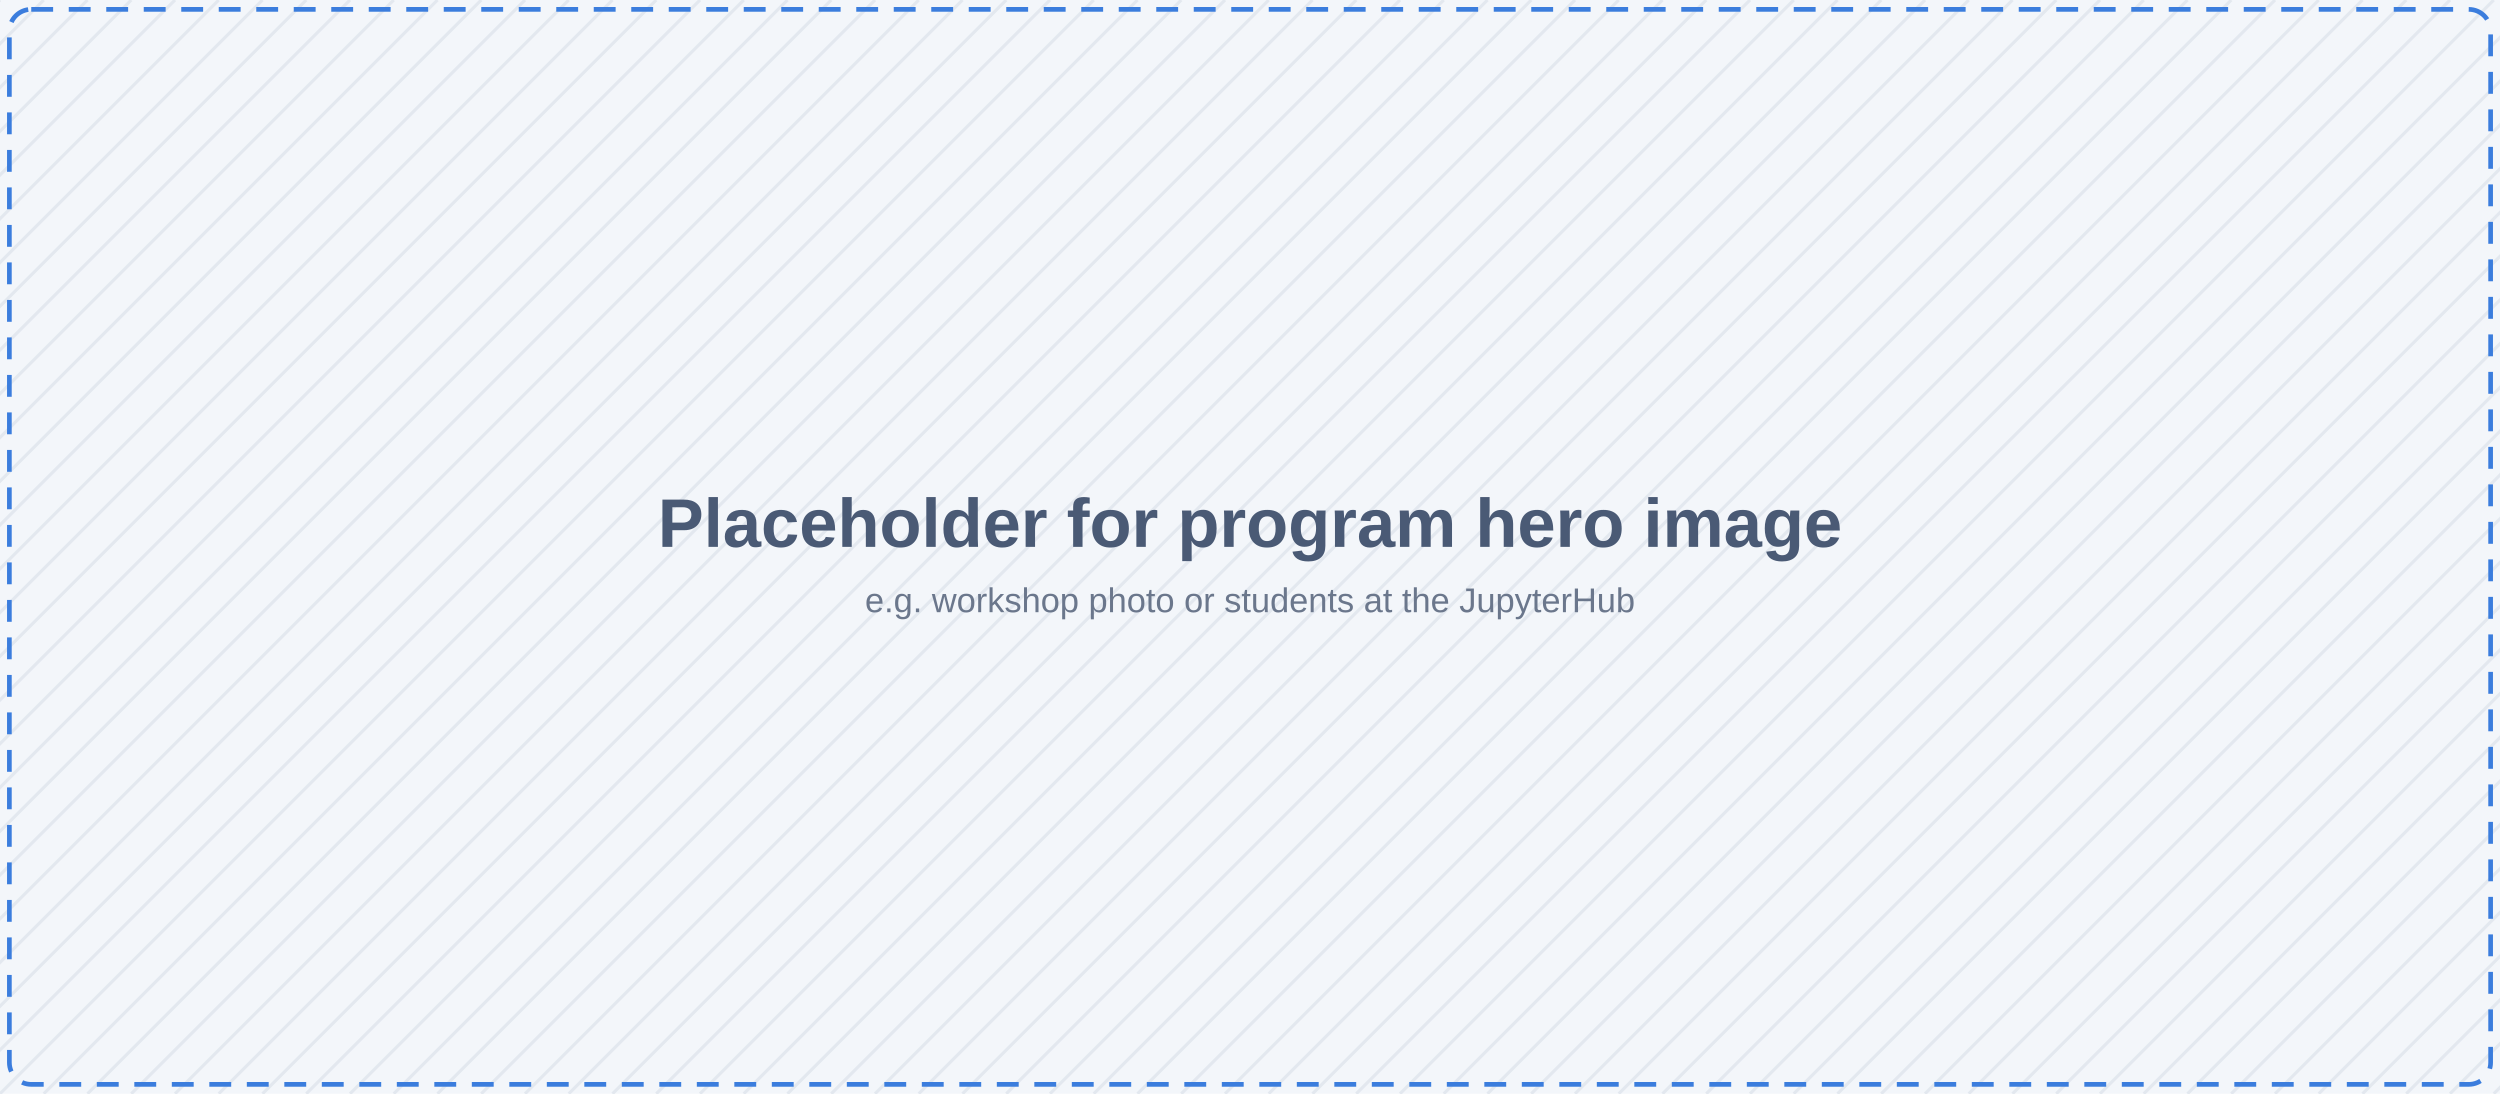
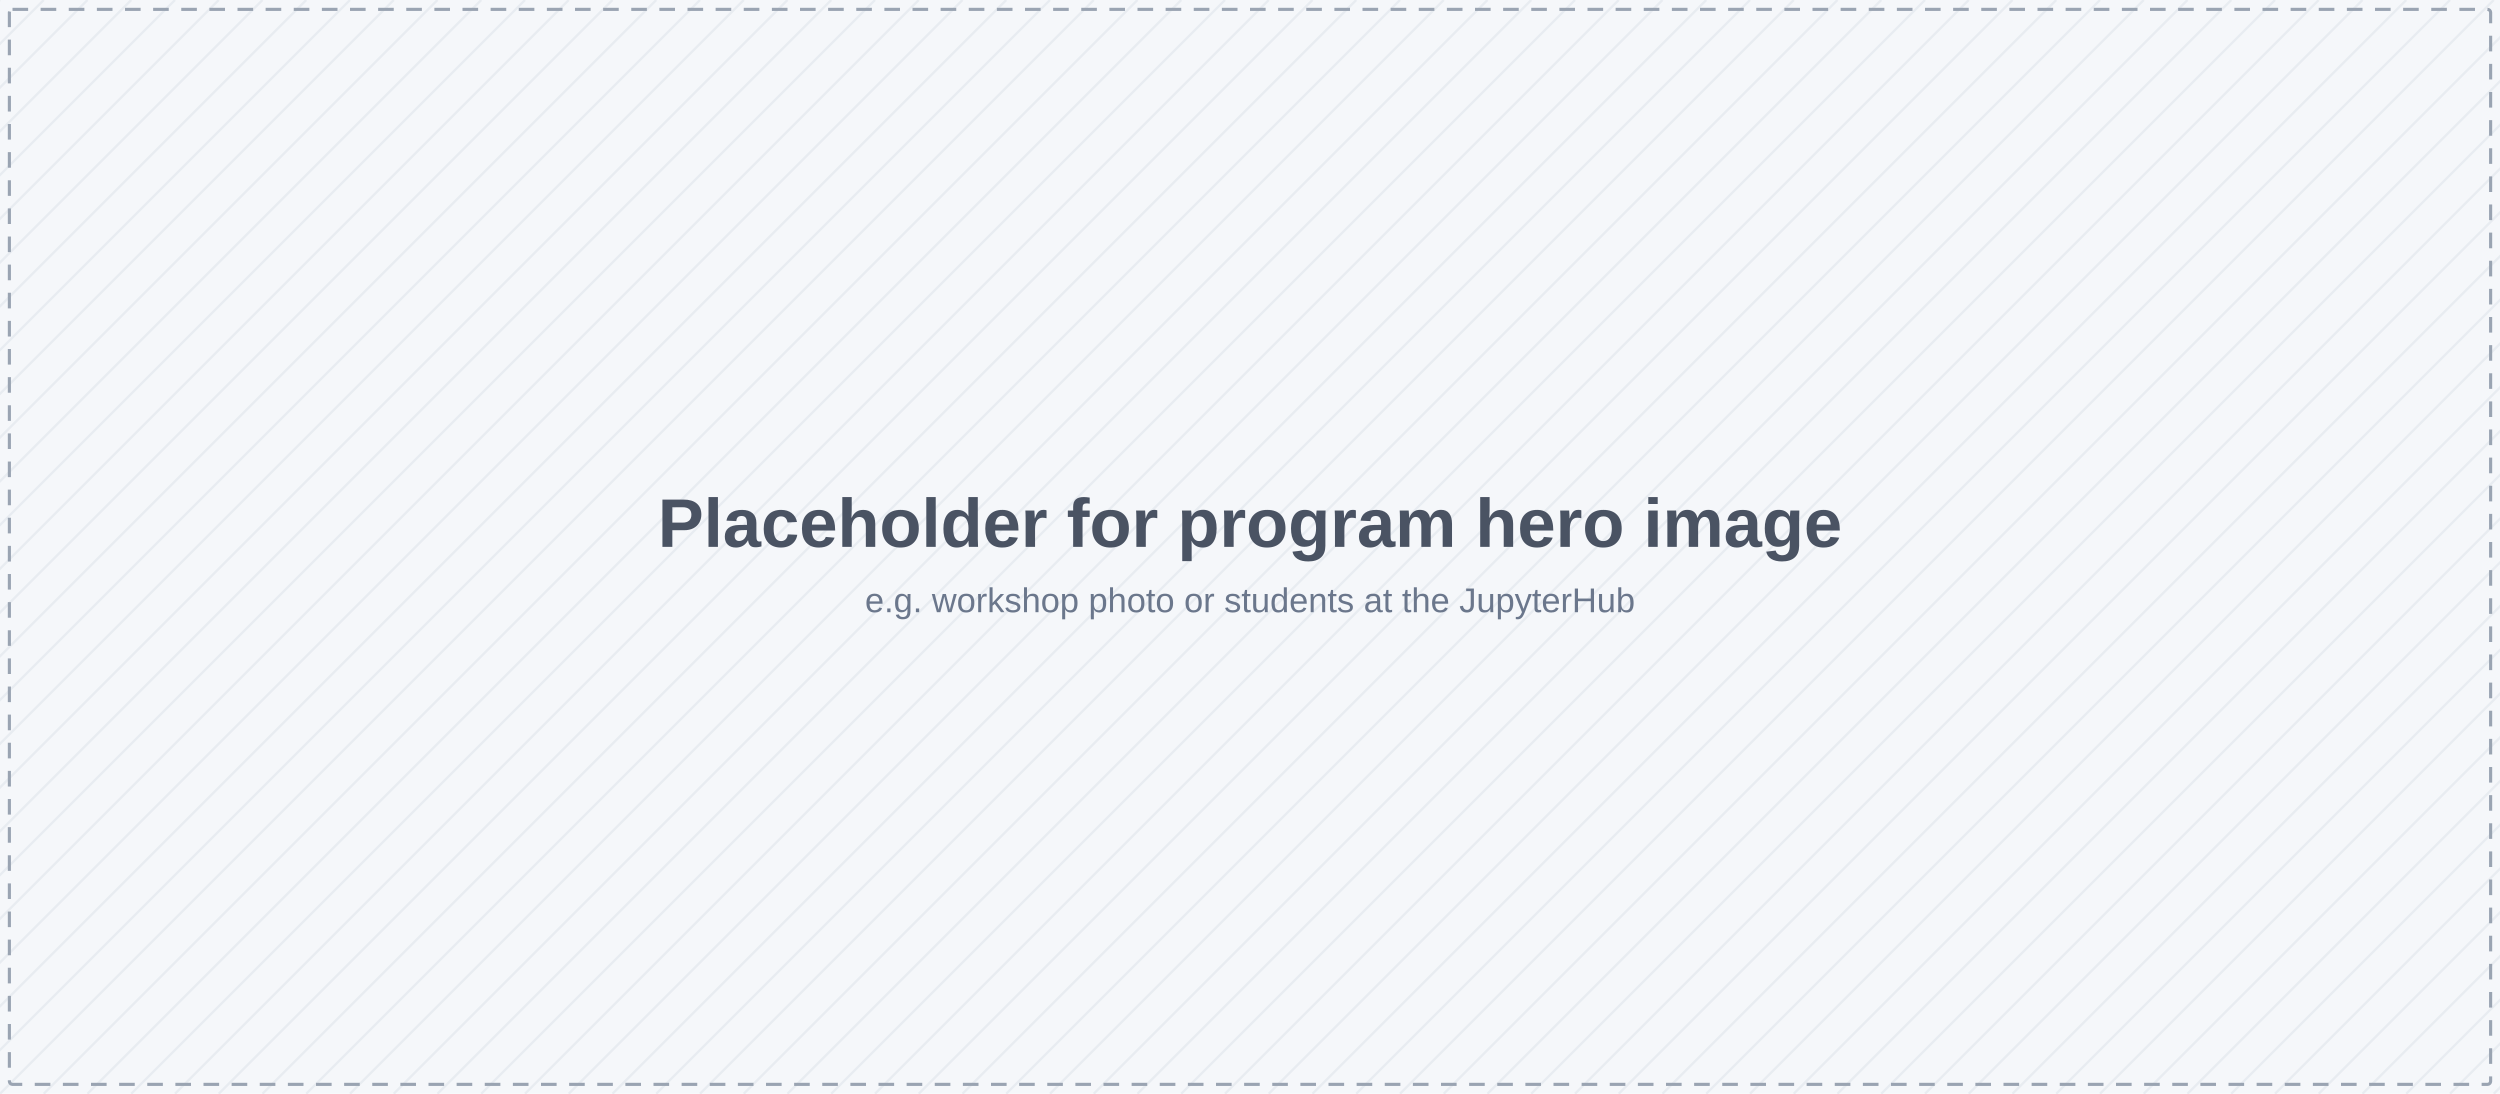
<svg xmlns="http://www.w3.org/2000/svg" width="1600" height="700" viewBox="0 0 1600 700" role="img" aria-label="Placeholder for program hero image">
-   <rect width="1600" height="700" fill="#F3F6FA" />
-   <g stroke="#E3E8EF" stroke-width="2">
+   <rect width="1600" height="700" fill="#F5F7FA" />
+   <g stroke="#E8ECF1" stroke-width="1.5">
    <line x1="0" y1="0" x2="-700" y2="700" />
    <line x1="28" y1="0" x2="-672" y2="700" />
    <line x1="56" y1="0" x2="-644" y2="700" />
    <line x1="84" y1="0" x2="-616" y2="700" />
    <line x1="112" y1="0" x2="-588" y2="700" />
    <line x1="140" y1="0" x2="-560" y2="700" />
    <line x1="168" y1="0" x2="-532" y2="700" />
    <line x1="196" y1="0" x2="-504" y2="700" />
    <line x1="224" y1="0" x2="-476" y2="700" />
    <line x1="252" y1="0" x2="-448" y2="700" />
    <line x1="280" y1="0" x2="-420" y2="700" />
    <line x1="308" y1="0" x2="-392" y2="700" />
    <line x1="336" y1="0" x2="-364" y2="700" />
    <line x1="364" y1="0" x2="-336" y2="700" />
    <line x1="392" y1="0" x2="-308" y2="700" />
    <line x1="420" y1="0" x2="-280" y2="700" />
    <line x1="448" y1="0" x2="-252" y2="700" />
    <line x1="476" y1="0" x2="-224" y2="700" />
    <line x1="504" y1="0" x2="-196" y2="700" />
    <line x1="532" y1="0" x2="-168" y2="700" />
    <line x1="560" y1="0" x2="-140" y2="700" />
    <line x1="588" y1="0" x2="-112" y2="700" />
    <line x1="616" y1="0" x2="-84" y2="700" />
    <line x1="644" y1="0" x2="-56" y2="700" />
    <line x1="672" y1="0" x2="-28" y2="700" />
    <line x1="700" y1="0" x2="0" y2="700" />
    <line x1="728" y1="0" x2="28" y2="700" />
    <line x1="756" y1="0" x2="56" y2="700" />
    <line x1="784" y1="0" x2="84" y2="700" />
    <line x1="812" y1="0" x2="112" y2="700" />
    <line x1="840" y1="0" x2="140" y2="700" />
    <line x1="868" y1="0" x2="168" y2="700" />
    <line x1="896" y1="0" x2="196" y2="700" />
    <line x1="924" y1="0" x2="224" y2="700" />
    <line x1="952" y1="0" x2="252" y2="700" />
    <line x1="980" y1="0" x2="280" y2="700" />
    <line x1="1008" y1="0" x2="308" y2="700" />
    <line x1="1036" y1="0" x2="336" y2="700" />
    <line x1="1064" y1="0" x2="364" y2="700" />
    <line x1="1092" y1="0" x2="392" y2="700" />
    <line x1="1120" y1="0" x2="420" y2="700" />
    <line x1="1148" y1="0" x2="448" y2="700" />
    <line x1="1176" y1="0" x2="476" y2="700" />
    <line x1="1204" y1="0" x2="504" y2="700" />
    <line x1="1232" y1="0" x2="532" y2="700" />
    <line x1="1260" y1="0" x2="560" y2="700" />
    <line x1="1288" y1="0" x2="588" y2="700" />
    <line x1="1316" y1="0" x2="616" y2="700" />
    <line x1="1344" y1="0" x2="644" y2="700" />
    <line x1="1372" y1="0" x2="672" y2="700" />
    <line x1="1400" y1="0" x2="700" y2="700" />
    <line x1="1428" y1="0" x2="728" y2="700" />
    <line x1="1456" y1="0" x2="756" y2="700" />
    <line x1="1484" y1="0" x2="784" y2="700" />
    <line x1="1512" y1="0" x2="812" y2="700" />
    <line x1="1540" y1="0" x2="840" y2="700" />
    <line x1="1568" y1="0" x2="868" y2="700" />
    <line x1="1596" y1="0" x2="896" y2="700" />
    <line x1="1624" y1="0" x2="924" y2="700" />
    <line x1="1652" y1="0" x2="952" y2="700" />
    <line x1="1680" y1="0" x2="980" y2="700" />
    <line x1="1708" y1="0" x2="1008" y2="700" />
    <line x1="1736" y1="0" x2="1036" y2="700" />
    <line x1="1764" y1="0" x2="1064" y2="700" />
    <line x1="1792" y1="0" x2="1092" y2="700" />
    <line x1="1820" y1="0" x2="1120" y2="700" />
    <line x1="1848" y1="0" x2="1148" y2="700" />
    <line x1="1876" y1="0" x2="1176" y2="700" />
    <line x1="1904" y1="0" x2="1204" y2="700" />
    <line x1="1932" y1="0" x2="1232" y2="700" />
    <line x1="1960" y1="0" x2="1260" y2="700" />
    <line x1="1988" y1="0" x2="1288" y2="700" />
    <line x1="2016" y1="0" x2="1316" y2="700" />
    <line x1="2044" y1="0" x2="1344" y2="700" />
    <line x1="2072" y1="0" x2="1372" y2="700" />
    <line x1="2100" y1="0" x2="1400" y2="700" />
    <line x1="2128" y1="0" x2="1428" y2="700" />
    <line x1="2156" y1="0" x2="1456" y2="700" />
    <line x1="2184" y1="0" x2="1484" y2="700" />
    <line x1="2212" y1="0" x2="1512" y2="700" />
    <line x1="2240" y1="0" x2="1540" y2="700" />
    <line x1="2268" y1="0" x2="1568" y2="700" />
    <line x1="2296" y1="0" x2="1596" y2="700" />
  </g>
-   <rect x="6" y="6" width="1588" height="688" fill="none" stroke="#3B7DDD" stroke-width="3" stroke-dasharray="14 10" rx="14" />
-   <g font-family="Segoe UI, Arial, sans-serif" text-anchor="middle">
-     <text x="800.0" y="350.0" font-size="44" font-weight="700" fill="#4A5A75">Placeholder for program hero image</text>
+   <rect x="6" y="6" width="1588" height="688" fill="none" stroke="#9AA4B2" stroke-width="2" stroke-dasharray="10 8" rx="2" />
+   <g font-family="Arial, Helvetica, sans-serif" text-anchor="middle">
+     <text x="800.0" y="350.0" font-size="44" font-weight="600" fill="#4A5363">Placeholder for program hero image</text>
    <text x="800.0" y="391.8" font-size="22" fill="#6B778C">e.g. workshop photo or students at the JupyterHub</text>
  </g>
</svg>
